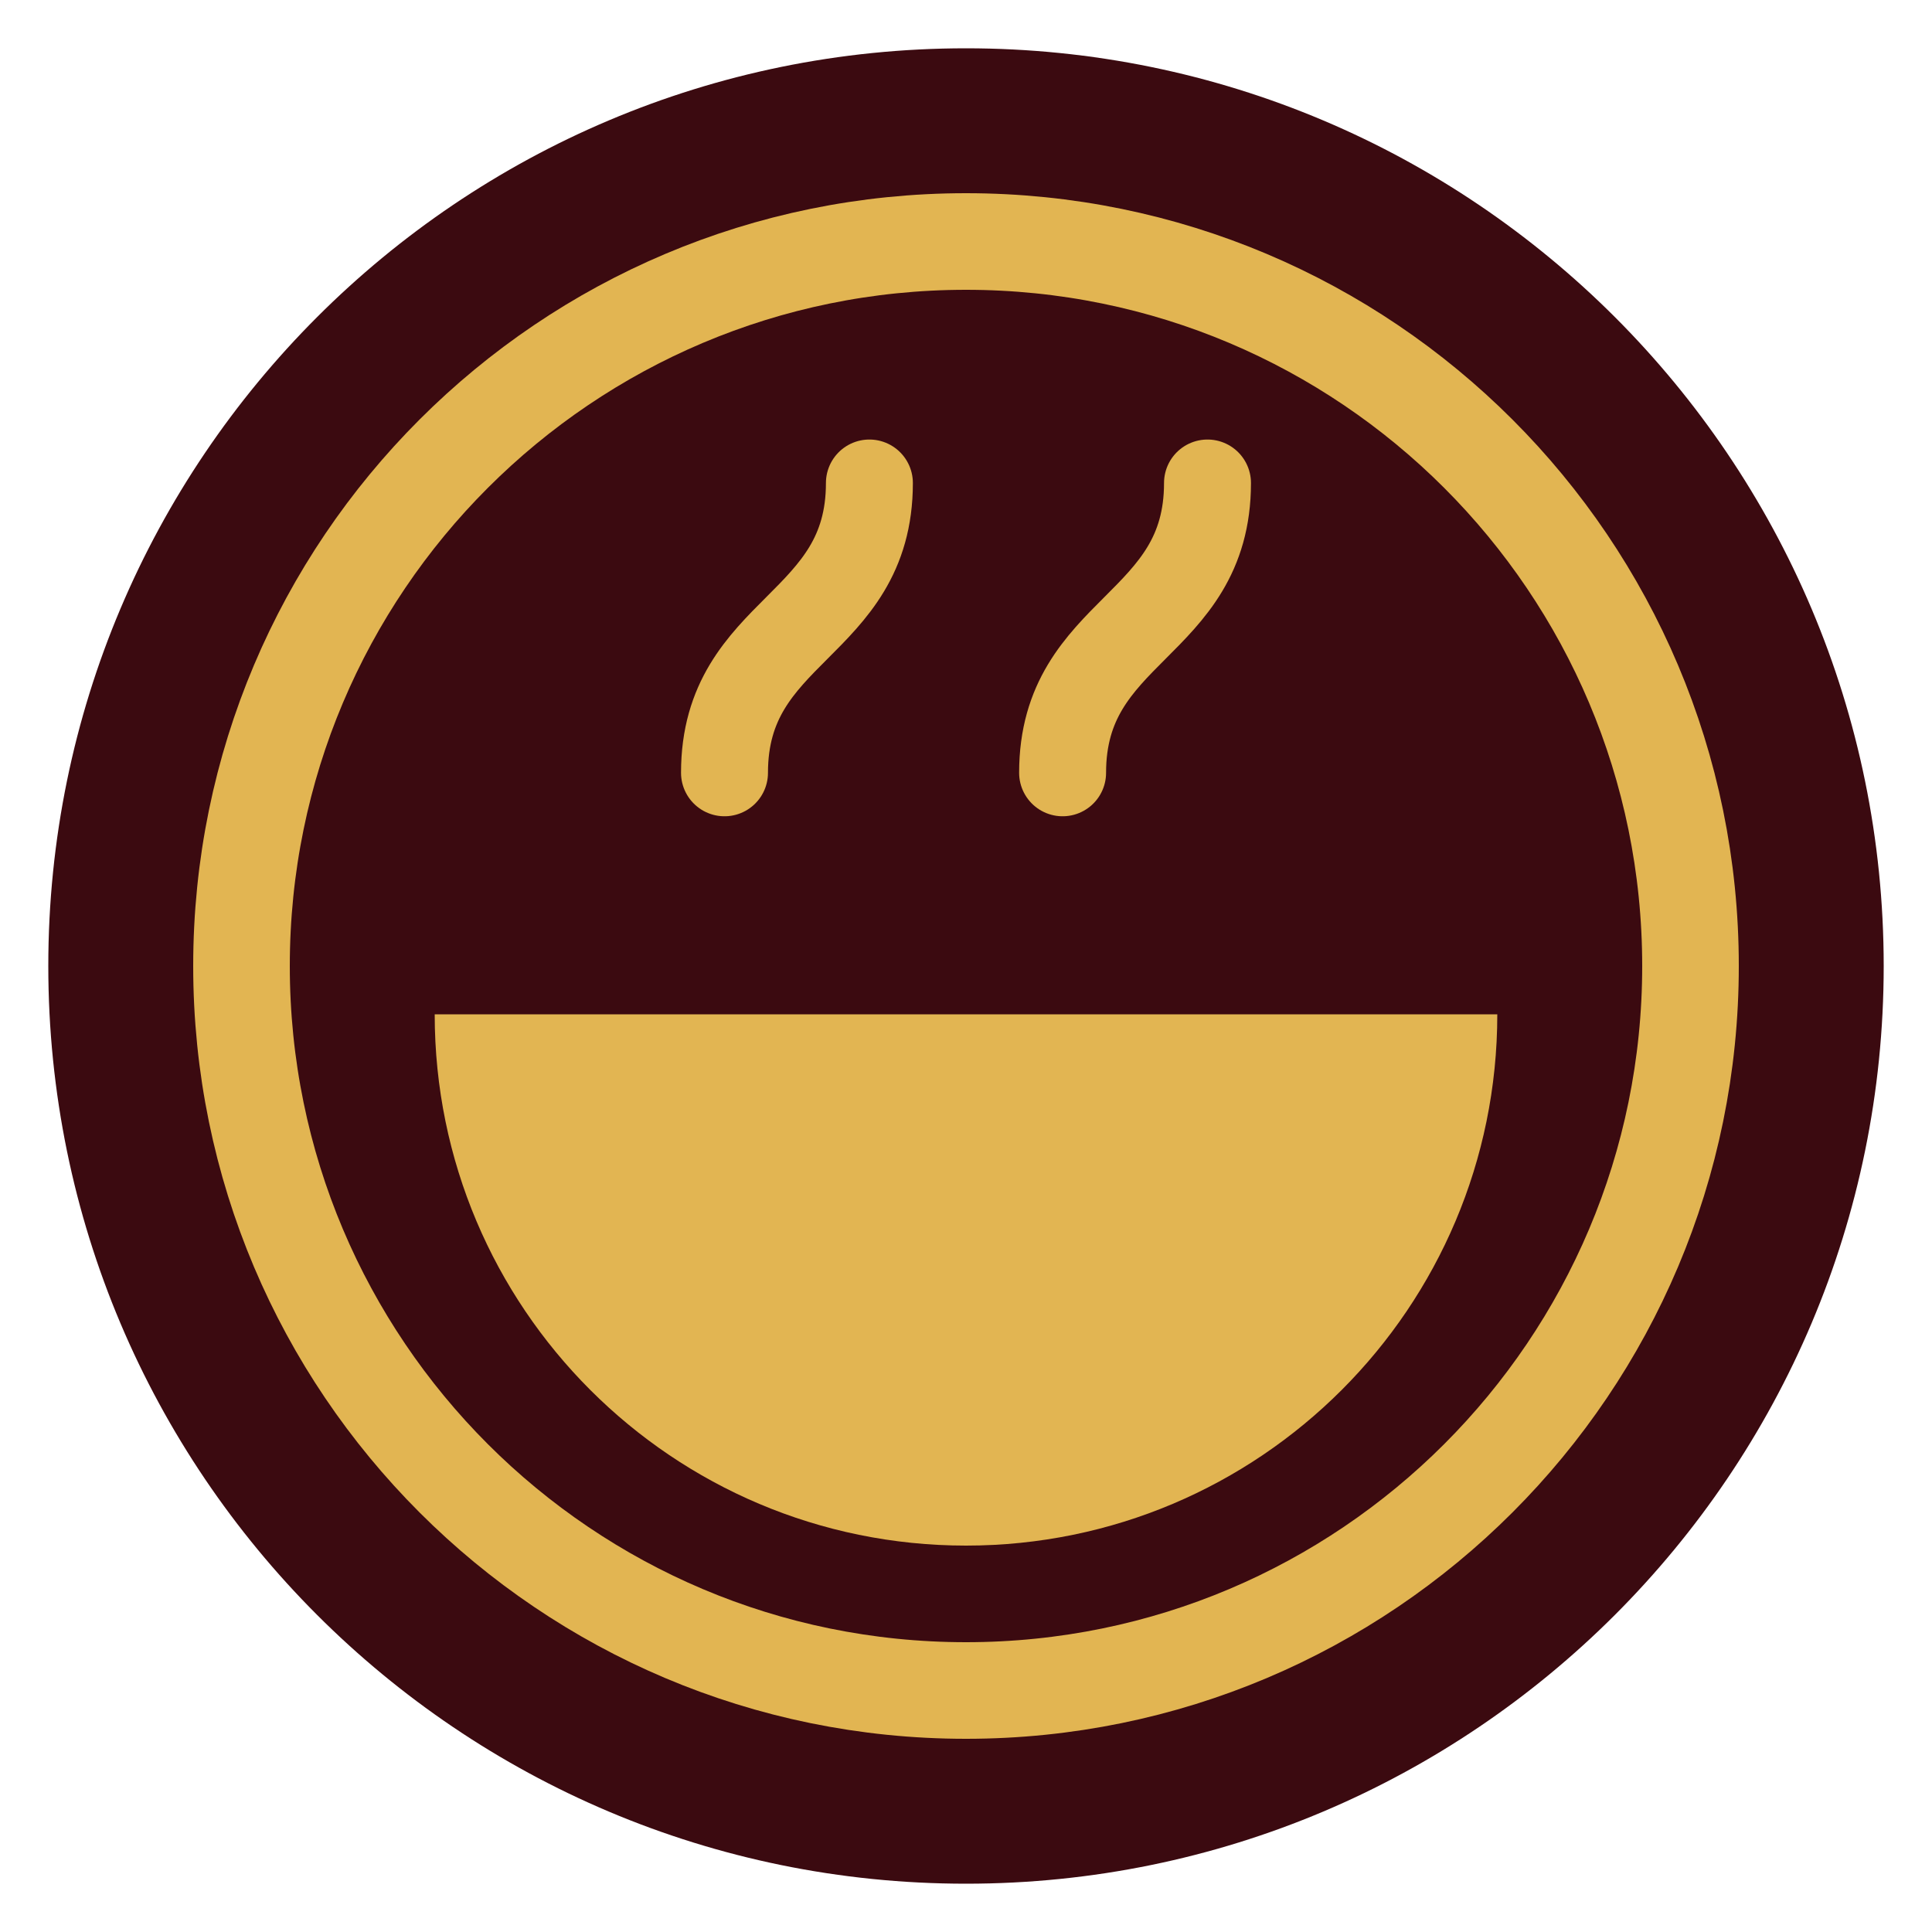
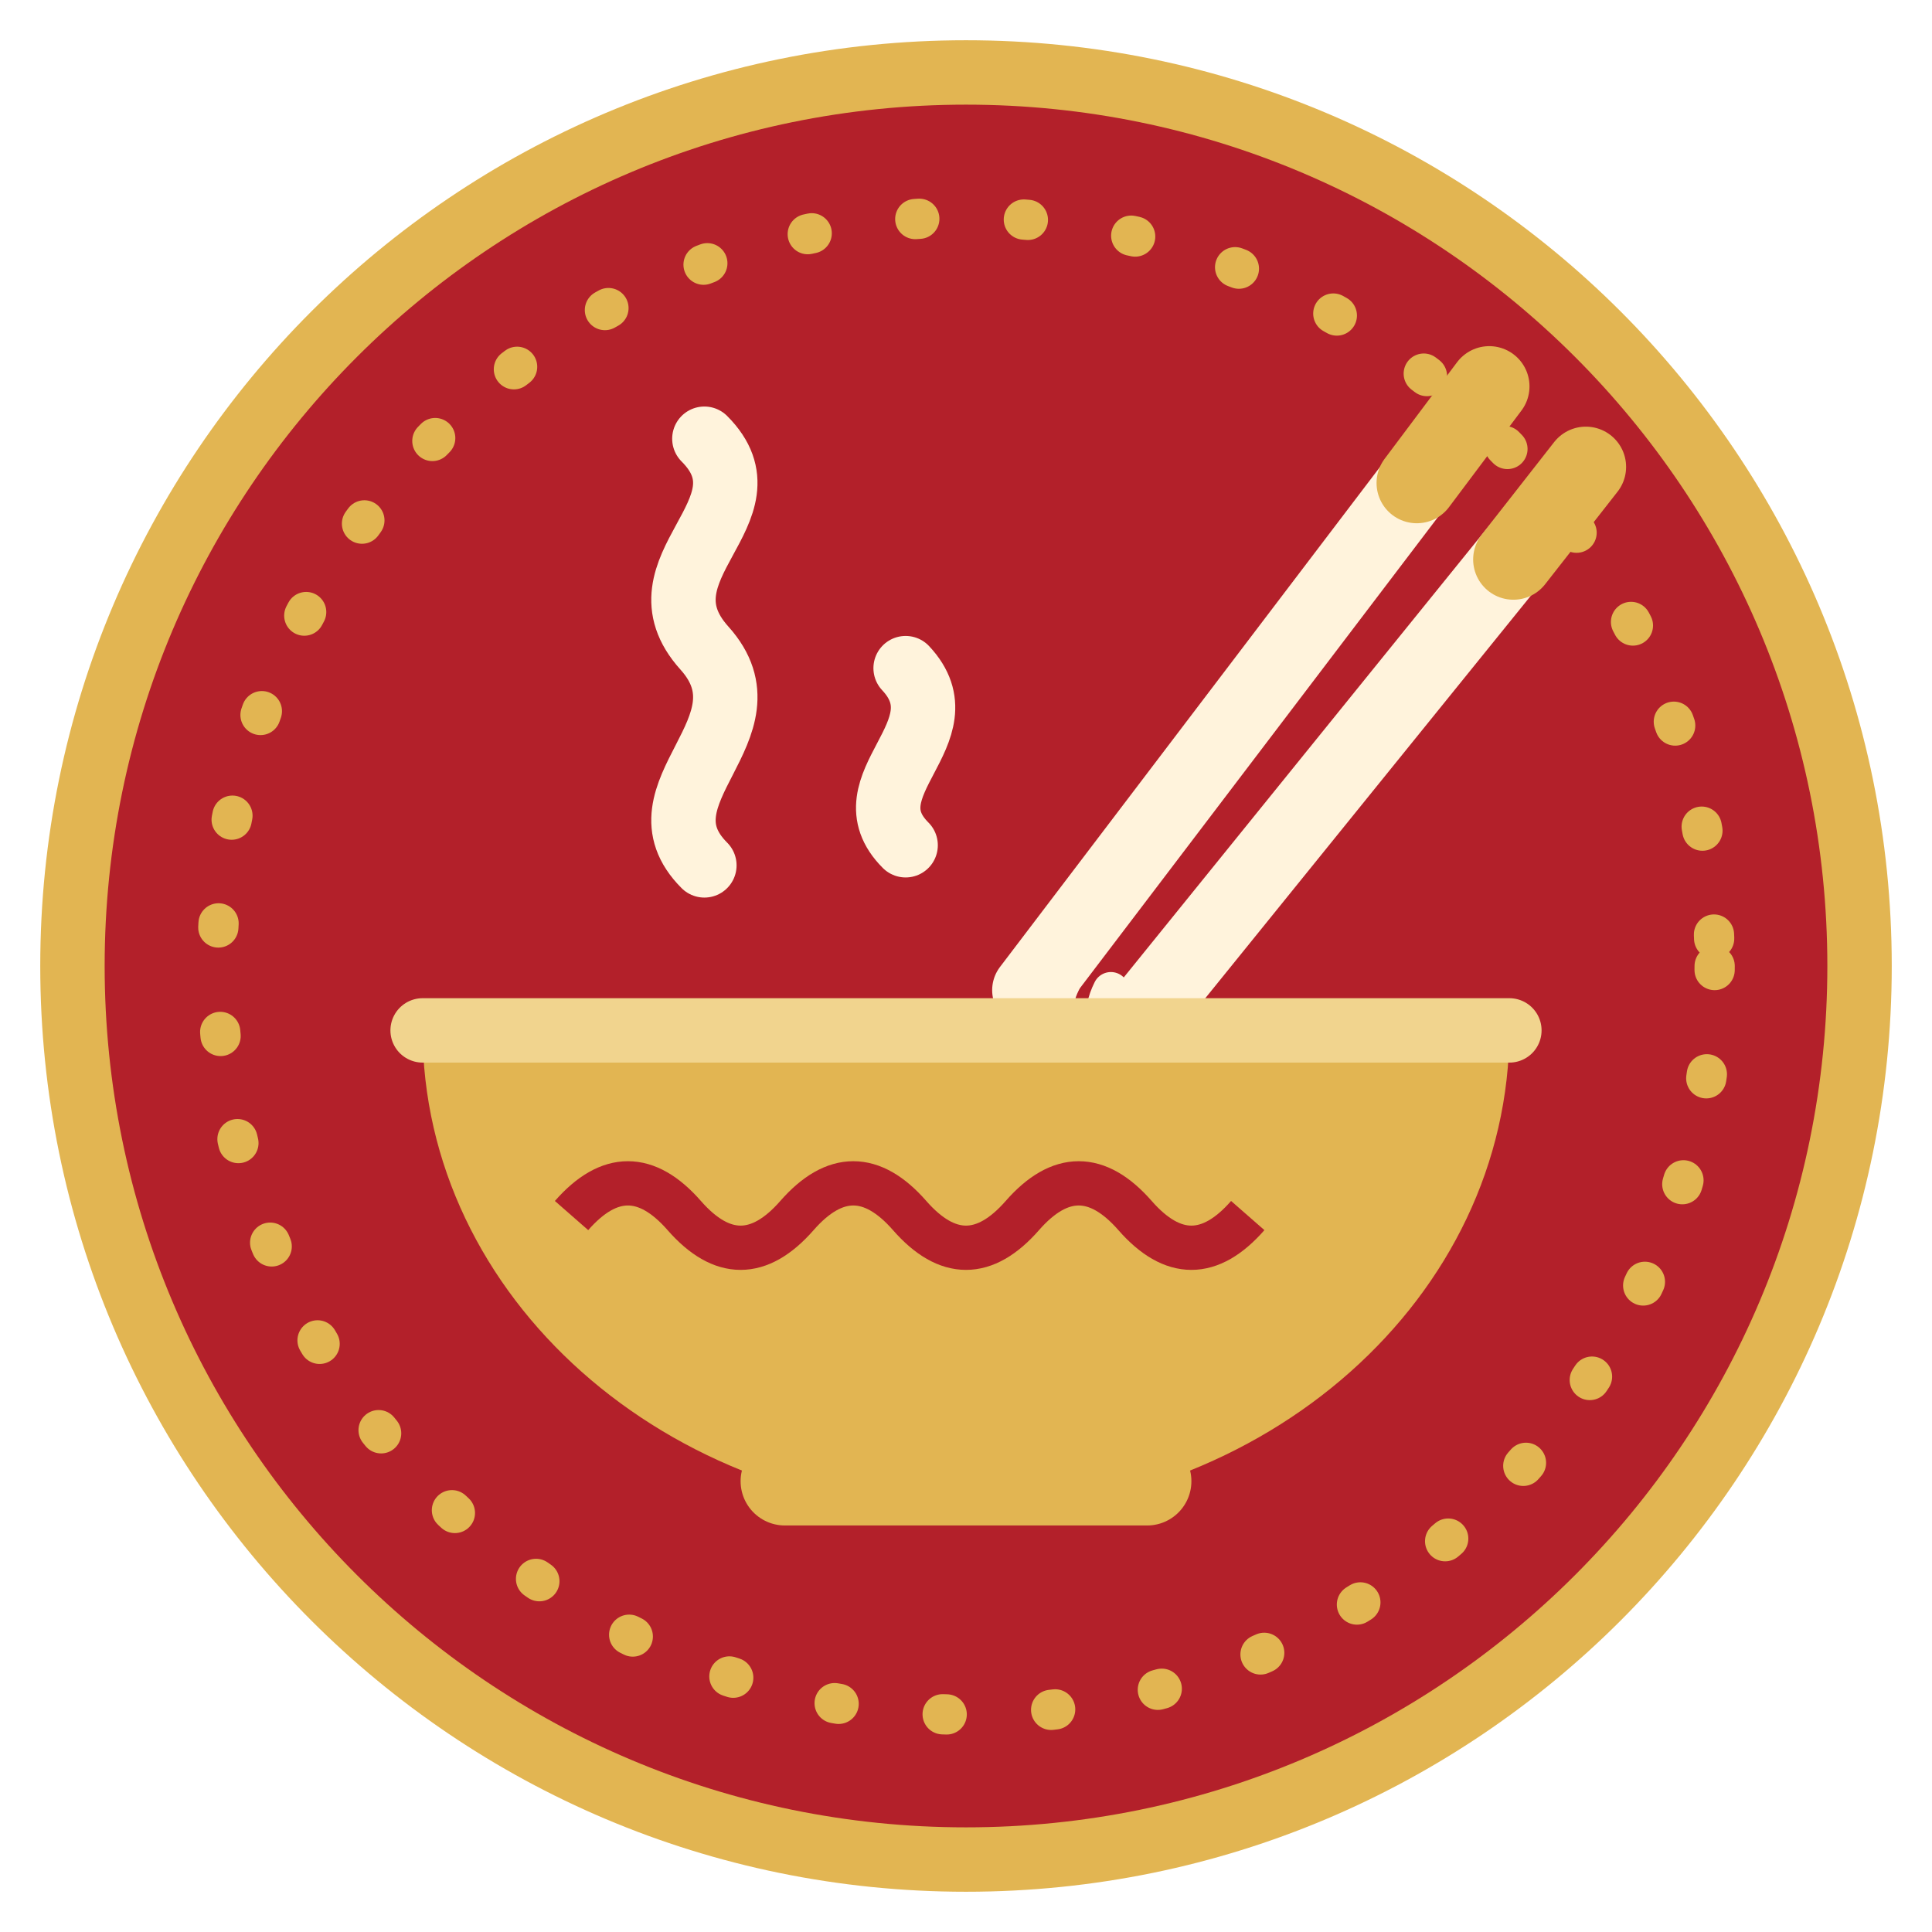
- <svg xmlns="http://www.w3.org/2000/svg" viewBox="0 0 40 40">
-   <circle cx="20" cy="20" r="19" fill="#3b0a10" />
-   <circle cx="20" cy="20" r="15" fill="none" stroke="#e2b552" stroke-width="2" />
-   <path d="M9 21h22a11 11 0 0 1-22 0Z" fill="#e2b552" />
-   <path d="M15 16c0-3 3-3 3-6M22 16c0-3 3-3 3-6" fill="none" stroke="#e2b552" stroke-width="1.8" stroke-linecap="round" />
+ <svg xmlns="http://www.w3.org/2000/svg" viewBox="0 0 48 48">
+   <circle cx="24" cy="24" r="23" fill="#e2b552" />
+   <circle cx="24" cy="24" r="21.4" fill="#b3202a" />
+   <circle cx="24" cy="24" r="18.6" fill="none" stroke="#e2b552" stroke-width="1" stroke-dasharray=".1 2.6" stroke-linecap="round" />
+   <g class="logo-steam" fill="none" stroke="#fff3dc" stroke-width="1.6" stroke-linecap="round">
+     <path d="M17.5 21.5c-1.8-1.8 1.8-3.4 0-5.4s1.8-3.4 0-5.2" />
+     <path d="M22.5 21c-1.5-1.5 1.5-2.8 0-4.4" />
+   </g>
+   <g class="logo-sticks" stroke-linecap="round">
+     <path d="M25.6 24.6 37 9.6" stroke="#fff3dc" stroke-width="1.9" />
+     <path d="M28.4 25.2 39.4 11.6" stroke="#fff3dc" stroke-width="1.9" />
+     <path d="M35.2 12 37 9.6M37.6 13.9 39.4 11.6" stroke="#e2b552" stroke-width="2" />
+     <path d="M26.4 24.4c-.6 1.2.6 1.6 0 2.8M27.6 24.6c-.6 1.2.6 1.6 0 2.8" fill="none" stroke="#fff3dc" stroke-width=".9" />
+   </g>
+   <path d="M10.5 25.6h27a13.5 12 0 0 1-27 0Z" fill="#e2b552" />
+   <path d="M10.5 25.6h27" stroke="#f1d48e" stroke-width="1.6" stroke-linecap="round" />
+   <path d="M14.2 30.2q1.4-1.6 2.8 0t2.8 0 2.8 0 2.8 0 2.8 0 2.8 0" fill="none" stroke="#b3202a" stroke-width="1.1" />
+   <path d="M19.5 36.8h9" stroke="#e2b552" stroke-width="2.2" stroke-linecap="round" />
</svg>
